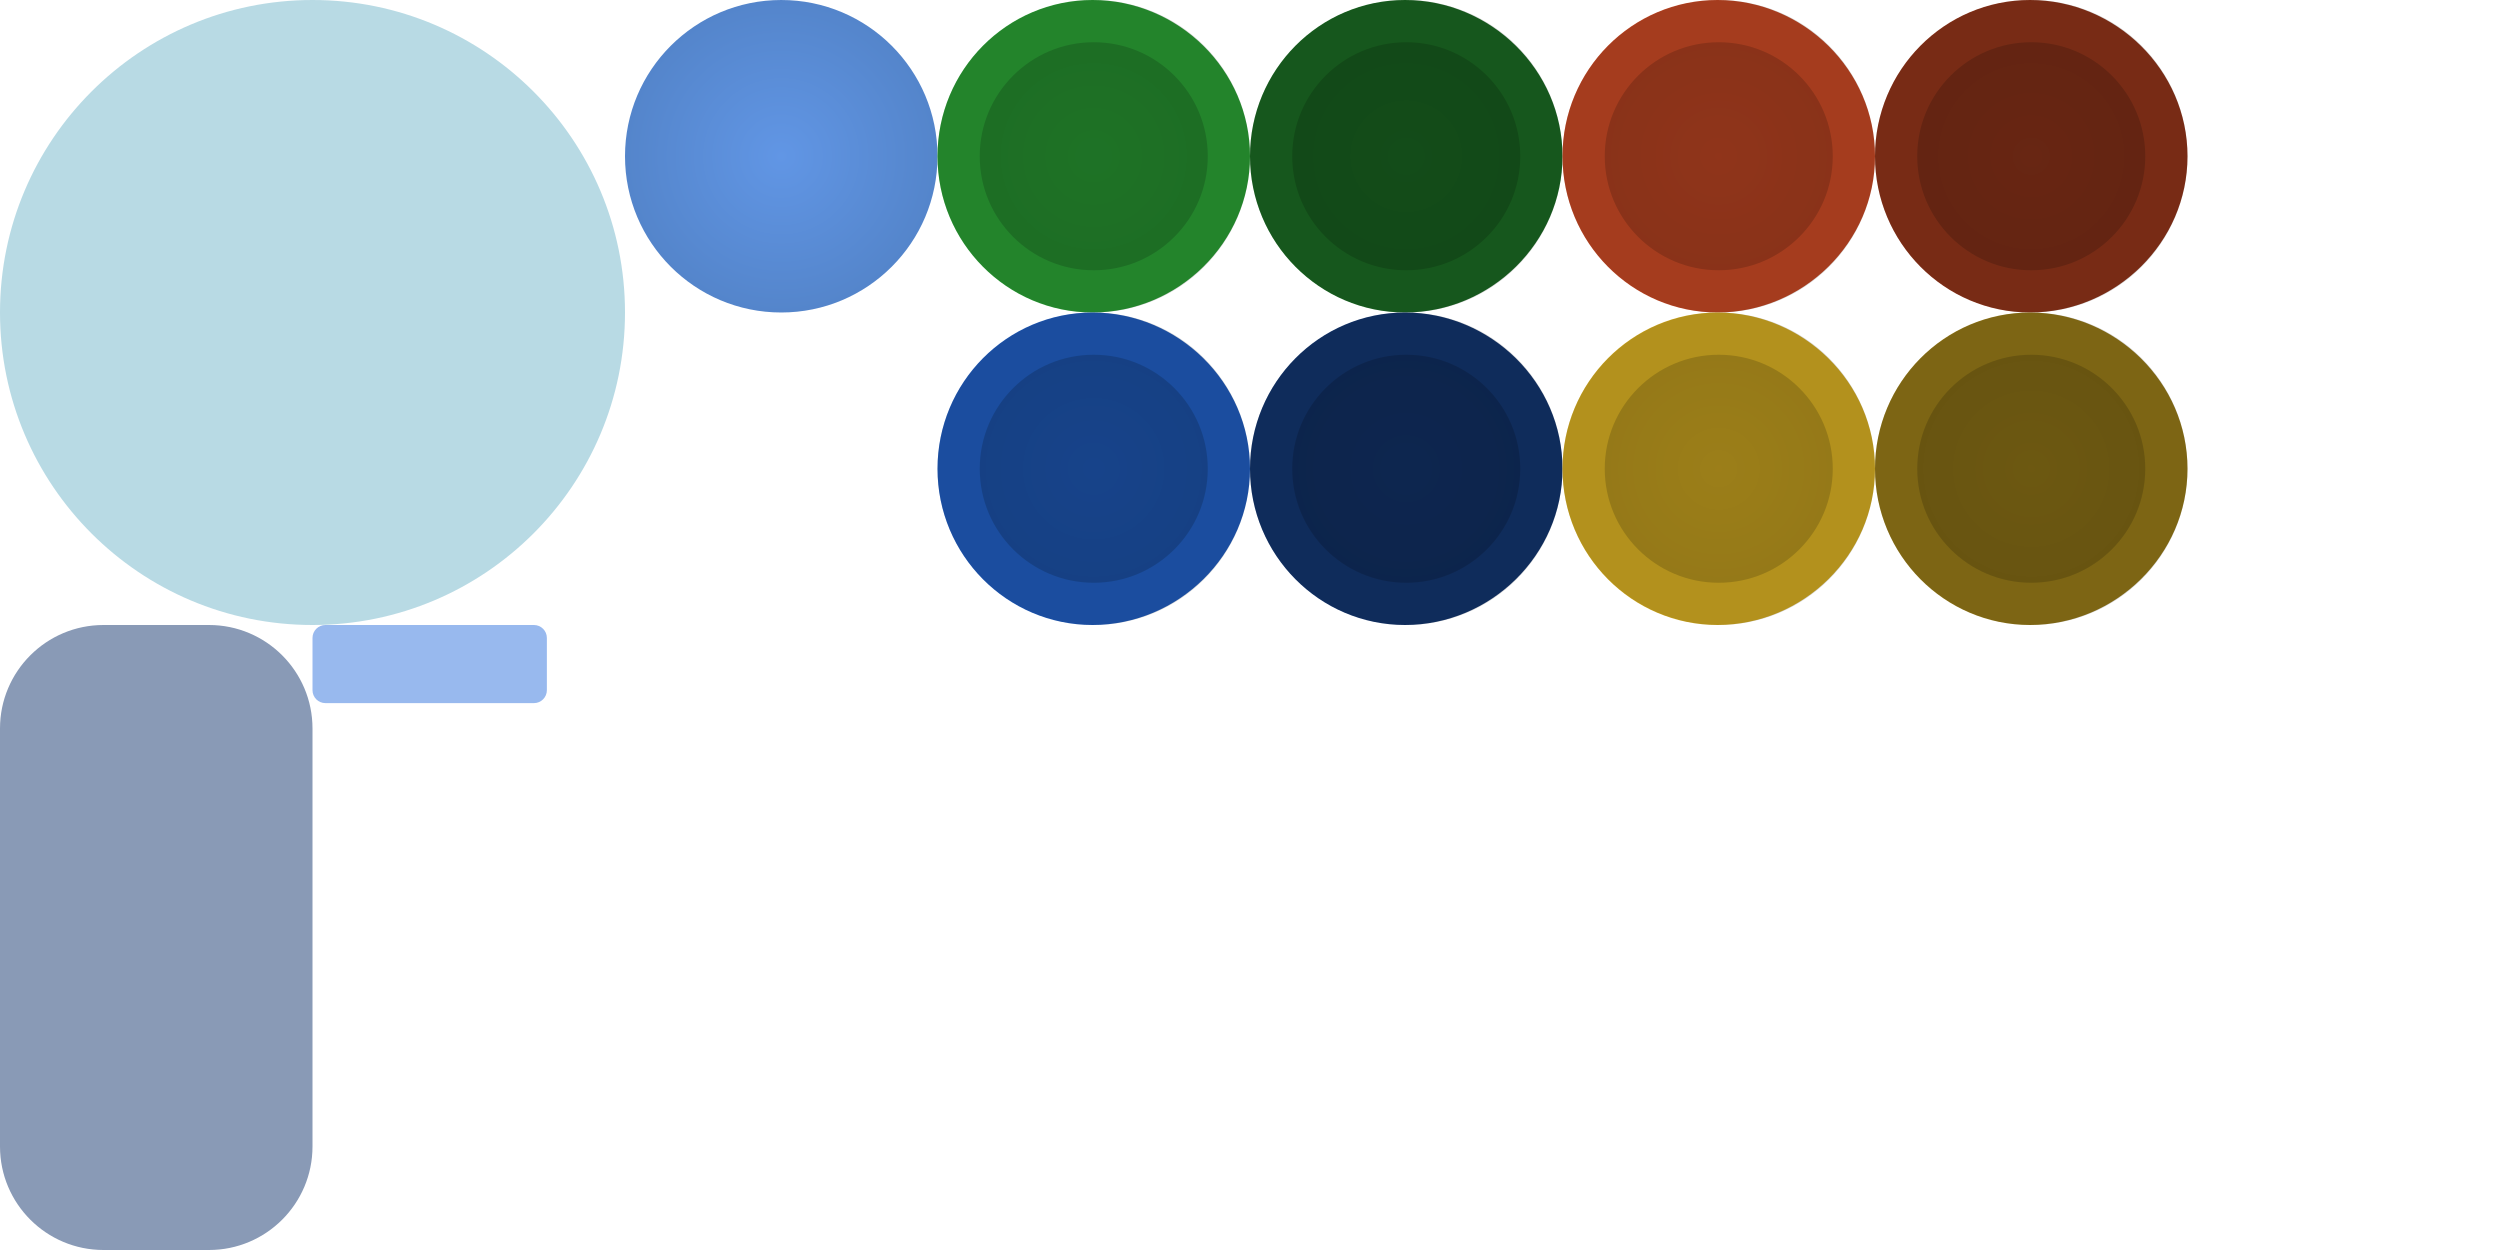
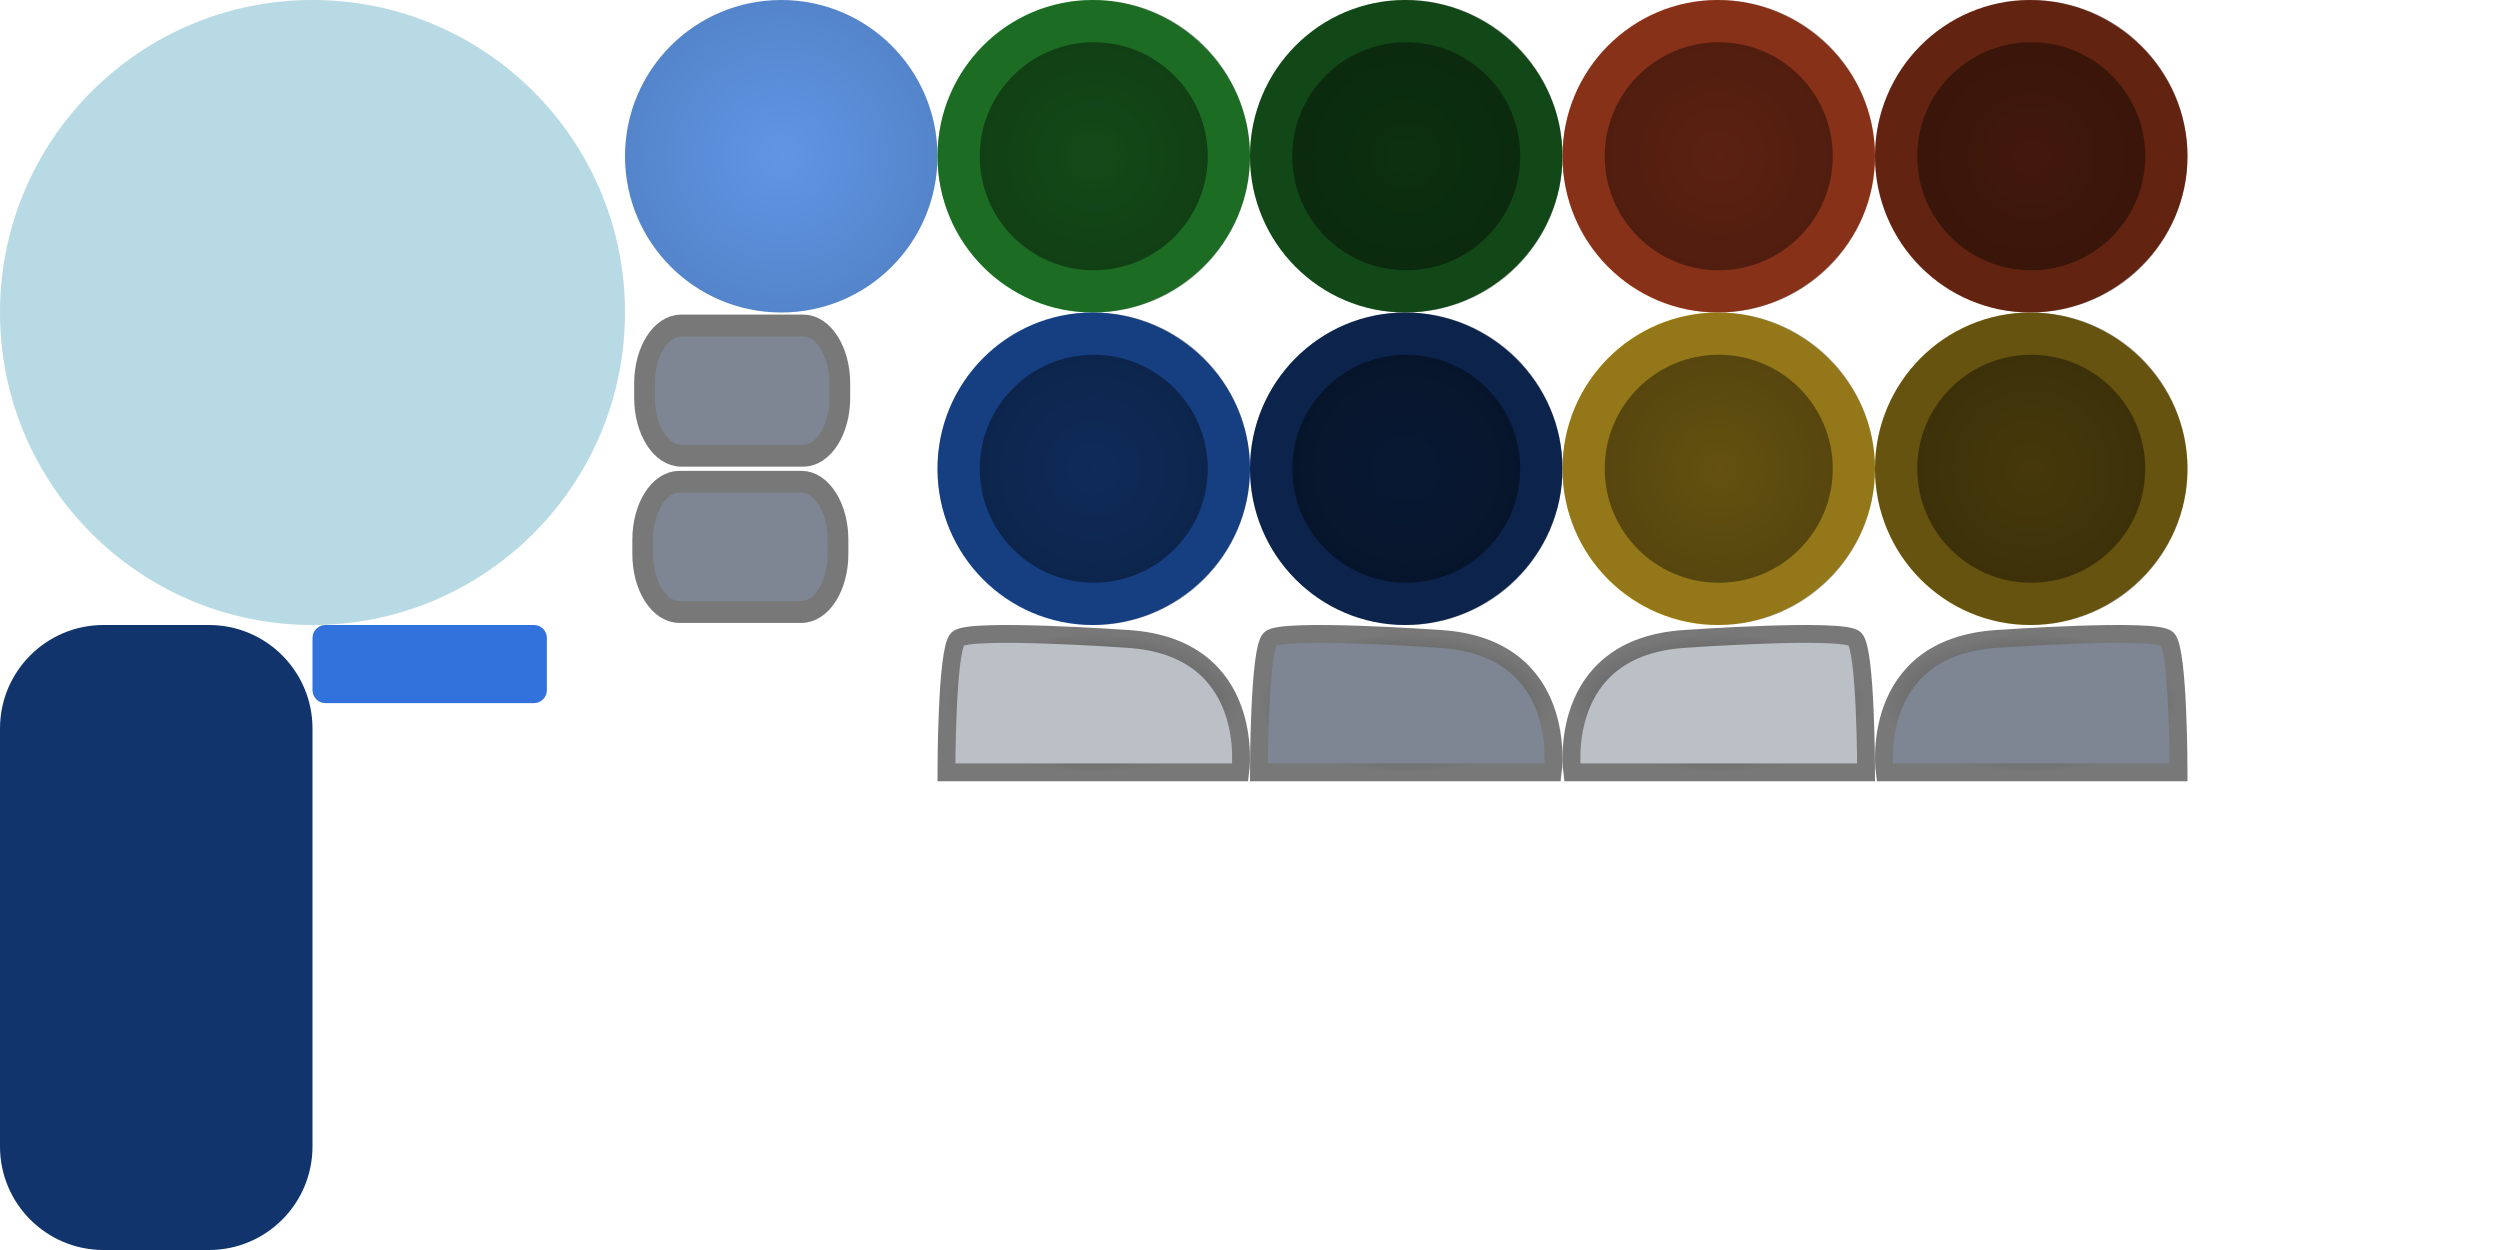
<svg xmlns="http://www.w3.org/2000/svg" xmlns:xlink="http://www.w3.org/1999/xlink" width="1024" height="512" viewBox="0 0 1024 512" id="svg2" version="1.1" style="enable-background:new">
  <defs id="defs4">
+     <linearGradient id="linearGradient4187">
+       <stop style="stop-color:#424242;stop-opacity:1" offset="0" id="stop4189" />
+       <stop style="stop-color:#787878;stop-opacity:1" offset="1" id="stop4191" />
+     </linearGradient>
    <linearGradient id="linearGradient4475">
      <stop id="stop4477" offset="0" style="stop-color:#787878;stop-opacity:1" />
      <stop id="stop4479" offset="1" style="stop-color:#636363;stop-opacity:1" />
    </linearGradient>
    <linearGradient id="linearGradient4180">
      <stop style="stop-color:#6196e5;stop-opacity:1;" offset="0" id="stop4463" />
      <stop style="stop-color:#5485cb;stop-opacity:1" offset="1" id="stop4465" />
    </linearGradient>
    <linearGradient id="linearGradient4174">
      <stop id="stop4176" offset="0" style="stop-color:#6196e5;stop-opacity:1;" />
      <stop id="stop4178" offset="1" style="stop-color:#5485cb;stop-opacity:1" />
    </linearGradient>
    <radialGradient xlink:href="#linearGradient4174" id="radialGradient4164" cx="320" cy="92.362" fx="320" fy="92.362" r="74" gradientUnits="userSpaceOnUse" gradientTransform="matrix(0.8648649,0,0,0.8648649,43.24325,524.4813)" />
    <radialGradient xlink:href="#linearGradient4180" id="radialGradient4172" cx="320" cy="92.362" fx="320" fy="92.362" r="74" gradientUnits="userSpaceOnUse" gradientTransform="matrix(0.8648649,0,0,0.8648649,43.24325,524.4813)" />
    <radialGradient xlink:href="#linearGradient4475" id="radialGradient4164-9" cx="320" cy="92.362" fx="320" fy="92.362" r="74" gradientUnits="userSpaceOnUse" gradientTransform="matrix(0.8648649,0,0,0.8648649,171.2432,496.1192)" />
    <radialGradient xlink:href="#linearGradient4475" id="radialGradient4867" gradientUnits="userSpaceOnUse" gradientTransform="matrix(0.8648649,0,0,0.8648649,299.2432,496.1192)" cx="320" cy="92.362" fx="320" fy="92.362" r="74" />
    <radialGradient xlink:href="#linearGradient4475" id="radialGradient4873" gradientUnits="userSpaceOnUse" gradientTransform="matrix(0.8648649,0,0,0.8648649,171.2432,624.1192)" cx="320" cy="92.362" fx="320" fy="92.362" r="74" />
    <radialGradient xlink:href="#linearGradient4475" id="radialGradient4875" gradientUnits="userSpaceOnUse" gradientTransform="matrix(0.8648649,0,0,0.8648649,299.2432,624.1192)" cx="320" cy="92.362" fx="320" fy="92.362" r="74" />
    <radialGradient xlink:href="#linearGradient4475" id="radialGradient4885" gradientUnits="userSpaceOnUse" gradientTransform="matrix(0.8648649,0,0,0.8648649,427.2432,496.1192)" cx="320" cy="92.362" fx="320" fy="92.362" r="74" />
    <radialGradient xlink:href="#linearGradient4475" id="radialGradient4887" gradientUnits="userSpaceOnUse" gradientTransform="matrix(0.8648649,0,0,0.8648649,555.2432,496.1192)" cx="320" cy="92.362" fx="320" fy="92.362" r="74" />
    <radialGradient xlink:href="#linearGradient4475" id="radialGradient4889" gradientUnits="userSpaceOnUse" gradientTransform="matrix(0.8648649,0,0,0.8648649,427.2432,624.1192)" cx="320" cy="92.362" fx="320" fy="92.362" r="74" />
    <radialGradient xlink:href="#linearGradient4475" id="radialGradient4891" gradientUnits="userSpaceOnUse" gradientTransform="matrix(0.8648649,0,0,0.8648649,555.2432,624.1192)" cx="320" cy="92.362" fx="320" fy="92.362" r="74" />
    <filter style="color-interpolation-filters:sRGB" id="filter4897">
      <feBlend mode="multiply" in2="BackgroundImage" id="feBlend4899" />
    </filter>
+     <radialGradient xlink:href="#linearGradient4187" id="radialGradient4193" cx="448" cy="800" fx="448" fy="800" r="64" gradientTransform="matrix(0.942841,0,0,0.4428795,25.6045,445.6967)" gradientUnits="userSpaceOnUse" />
+     <radialGradient xlink:href="#linearGradient4187" id="radialGradient4225" gradientUnits="userSpaceOnUse" gradientTransform="matrix(0.942841,0,0,0.4428795,153.6045,445.6967)" cx="448" cy="800" fx="448" fy="800" r="64" />
+     <radialGradient xlink:href="#linearGradient4187" id="radialGradient4270" gradientUnits="userSpaceOnUse" gradientTransform="matrix(-0.9428444,0,0,0.4428796,1126.397,445.6966)" cx="448" cy="800" fx="448" fy="800" r="64" />
+     <radialGradient xlink:href="#linearGradient4187" id="radialGradient4272" gradientUnits="userSpaceOnUse" gradientTransform="matrix(-0.9428464,0,0,0.4428791,1254.398,445.697)" cx="448" cy="800" fx="448" fy="800" r="64" />
+     <filter style="color-interpolation-filters:sRGB" id="filter4897-7">
+       <feBlend mode="multiply" in2="BackgroundImage" id="feBlend4899-6" />
+     </filter>
  </defs>
  <g id="layer1" transform="translate(0,-540.3622)" style="display:inline">
    <circle style="opacity:1;fill:#b8dae4;fill-opacity:1;stroke:none;stroke-width:20;stroke-miterlimit:4;stroke-dasharray:none;stroke-opacity:1" id="path4136" cx="128" cy="668.362" r="128" />
    <path style="opacity:1;fill:url(#radialGradient4164);fill-opacity:1;stroke:url(#radialGradient4172);stroke-width:17.297;stroke-miterlimit:4;stroke-dasharray:none;stroke-opacity:1" d="m 375.351,604.362 c 0,30.57 -24.782,55.351 -55.351,55.351 -30.57,0 -55.351,-24.782 -55.351,-55.351 0,-30.57 24.782,-55.351 55.351,-55.351 30.57,0 55.351,24.782 55.351,55.351 z" id="path4136-3" />
    <path style="opacity:1;fill:#299c33;fill-opacity:1;stroke:none;stroke-width:20;stroke-miterlimit:4;stroke-dasharray:none;stroke-opacity:1" d="m 512,604.362 c 0,35.346 -29.447,64 -64.511,64 -35.064,0 -63.489,-28.654 -63.489,-64 0,-35.346 28.425,-64 63.489,-64 35.064,0 64.511,28.654 64.511,64 z" id="path4528" />
    <path style="display:inline;opacity:1;fill:#1a6722;fill-opacity:1;stroke:none;stroke-width:20;stroke-miterlimit:4;stroke-dasharray:none;stroke-opacity:1" d="m 640,604.362 c 0,35.346 -29.447,64 -64.511,64 -35.064,0 -63.489,-28.654 -63.489,-64 0,-35.346 28.425,-64 63.489,-64 35.064,0 64.511,28.654 64.511,64 z" id="path4528-3" />
    <path style="display:inline;opacity:1;fill:#1f5bbc;fill-opacity:1;stroke:none;stroke-width:20;stroke-miterlimit:4;stroke-dasharray:none;stroke-opacity:1" d="m 512,732.362 c 0,35.346 -29.447,64 -64.511,64 -35.064,0 -63.489,-28.654 -63.489,-64 0,-35.346 28.425,-64 63.489,-64 35.064,0 64.511,28.654 64.511,64 z" id="path4528-9" />
    <path style="display:inline;opacity:1;fill:#12346c;fill-opacity:1;stroke:none;stroke-width:20;stroke-miterlimit:4;stroke-dasharray:none;stroke-opacity:1" d="m 640,732.362 c 0,35.346 -29.447,64 -64.511,64 -35.064,0 -63.489,-28.654 -63.489,-64 0,-35.346 28.425,-64 63.489,-64 35.064,0 64.511,28.654 64.511,64 z" id="path4528-3-0" />
    <path style="display:inline;opacity:1;fill:#c34723;fill-opacity:1;stroke:none;stroke-width:20;stroke-miterlimit:4;stroke-dasharray:none;stroke-opacity:1" d="m 768,604.362 c 0,35.346 -29.447,64 -64.511,64 -35.064,0 -63.489,-28.654 -63.489,-64 0,-35.346 28.425,-64 63.489,-64 35.064,0 64.511,28.654 64.511,64 z" id="path4528-5" />
    <path style="display:inline;opacity:1;fill:#8d3319;fill-opacity:1;stroke:none;stroke-width:20;stroke-miterlimit:4;stroke-dasharray:none;stroke-opacity:1" d="m 896,604.362 c 0,35.346 -29.447,64 -64.511,64 -35.064,0 -63.489,-28.654 -63.489,-64 0,-35.346 28.425,-64 63.489,-64 35.064,0 64.511,28.654 64.511,64 z" id="path4528-3-7" />
    <path style="display:inline;opacity:1;fill:#d4ac22;fill-opacity:1;stroke:none;stroke-width:20;stroke-miterlimit:4;stroke-dasharray:none;stroke-opacity:1" d="m 768,732.362 c 0,35.346 -29.447,64 -64.511,64 -35.064,0 -63.489,-28.654 -63.489,-64 0,-35.346 28.425,-64 63.489,-64 35.064,0 64.511,28.654 64.511,64 z" id="path4528-9-1" />
    <path style="display:inline;opacity:1;fill:#947817;fill-opacity:1;stroke:none;stroke-width:20;stroke-miterlimit:4;stroke-dasharray:none;stroke-opacity:1" d="m 896,732.362 c 0,35.346 -29.447,64 -64.511,64 -35.064,0 -63.489,-28.654 -63.489,-64 0,-35.346 28.425,-64 63.489,-64 35.064,0 64.511,28.654 64.511,64 z" id="path4528-3-0-0" />
+     <rect style="display:inline;opacity:1;fill:#7d8692;fill-opacity:1;stroke:#787878;stroke-width:9.196;stroke-miterlimit:4;stroke-dasharray:none;stroke-opacity:1;filter:url(#filter4897);enable-background:new" id="rect4278" width="86.804" height="54.804" x="270" y="672.362" ry="24.357" rx="16.276" transform="matrix(0.9216934,0,0,0.9731357,15.13782,19.39416)" />
+     <path transform="translate(0,28.36216)" style="display:inline;opacity:1;fill:#bbc0c6;fill-opacity:1;stroke:url(#radialGradient4193);stroke-width:7.311;stroke-miterlimit:4;stroke-dasharray:none;stroke-opacity:1;filter:url(#filter4897);enable-background:new" d="m 392.285,773.681 c 4.629,-4.555 69.441,0 69.441,0 53.443,3.287 46.294,54.664 46.294,54.664 l -120.365,0 c 0,0 0,-50.109 4.629,-54.664 z" id="rect4184" />
+     <path transform="translate(0,28.36216)" id="path4223" d="m 520.285,773.681 c 4.629,-4.555 69.441,0 69.441,0 53.443,3.287 46.294,54.664 46.294,54.664 l -120.365,0 c 0,0 0,-50.109 4.629,-54.664 z" style="display:inline;opacity:1;fill:#7d8692;fill-opacity:1;stroke:url(#radialGradient4225);stroke-width:7.311;stroke-miterlimit:4;stroke-dasharray:none;stroke-opacity:1;filter:url(#filter4897);enable-background:new" />
+     <path transform="translate(0,28.36216)" id="path4266" d="m 759.715,773.681 c -4.629,-4.555 -69.442,0 -69.442,0 -53.443,3.287 -46.294,54.664 -46.294,54.664 l 120.366,0 c 0,0 0,-50.109 -4.629,-54.664 z" style="display:inline;opacity:1;fill:#bbc0c6;fill-opacity:1;stroke:url(#radialGradient4270);stroke-width:7.311;stroke-miterlimit:4;stroke-dasharray:none;stroke-opacity:1;filter:url(#filter4897);enable-background:new" />
+     <path transform="translate(0,28.36216)" style="display:inline;opacity:1;fill:#7d8692;fill-opacity:1;stroke:url(#radialGradient4272);stroke-width:7.311;stroke-miterlimit:4;stroke-dasharray:none;stroke-opacity:1;filter:url(#filter4897);enable-background:new" d="m 887.715,773.681 c -4.629,-4.555 -69.442,0 -69.442,0 -53.443,3.287 -46.295,54.664 -46.295,54.664 l 120.366,0 c 0,0 0,-50.109 -4.629,-54.664 z" id="path4268" />
+     <rect transform="translate(0,28.36216)" style="display:inline;opacity:1;fill:#3172dd;fill-opacity:1;stroke:none;stroke-width:20;stroke-miterlimit:4;stroke-dasharray:none;stroke-opacity:1;filter:url(#filter4897);enable-background:new" id="rect4901" width="96" height="32" x="128" y="768" ry="5.3" />
+     <rect transform="translate(0,28.36216)" ry="42.402" y="768" x="0" height="256" width="128" id="rect4924" style="display:inline;opacity:1;fill:#12346c;fill-opacity:1;stroke:none;stroke-width:20;stroke-miterlimit:4;stroke-dasharray:none;stroke-opacity:1;filter:url(#filter4897);enable-background:new" />
+     <rect style="display:inline;opacity:1;fill:#7d8692;fill-opacity:1;stroke:#787878;stroke-width:9.196;stroke-miterlimit:4;stroke-dasharray:none;stroke-opacity:1;filter:url(#filter4897-7);enable-background:new" id="rect4278-0" width="86.804" height="54.804" x="270" y="672.362" ry="24.357" rx="16.276" transform="matrix(0.9216934,0,0,0.9731357,14.38958,83.3979)" />
  </g>
-   <g id="layer2" style="display:inline;opacity:0.497;filter:url(#filter4897)" transform="translate(0,-512)">
+   <g id="layer2" style="display:inline;opacity:1;filter:url(#filter4897)" transform="translate(0,-512)">
    <path style="display:inline;opacity:1;fill:url(#radialGradient4164-9);fill-opacity:1;stroke:#b1b1b1;stroke-width:17.297;stroke-miterlimit:4;stroke-dasharray:none;stroke-opacity:1" d="m 503.351,576 c 0,30.57 -24.782,55.351 -55.351,55.351 -30.57,0 -55.351,-24.782 -55.351,-55.351 0,-30.57 24.782,-55.351 55.351,-55.351 30.57,0 55.351,24.782 55.351,55.351 z" id="path4136-3-1" />
    <path id="path4865" d="m 631.351,576 c 0,30.57 -24.782,55.351 -55.351,55.351 -30.57,0 -55.351,-24.782 -55.351,-55.351 0,-30.57 24.782,-55.351 55.351,-55.351 30.57,0 55.351,24.782 55.351,55.351 z" style="display:inline;opacity:1;fill:url(#radialGradient4867);fill-opacity:1;stroke:#b1b1b1;stroke-width:17.297;stroke-miterlimit:4;stroke-dasharray:none;stroke-opacity:1" />
    <path id="path4869" d="m 503.351,704 c 0,30.57 -24.782,55.351 -55.351,55.351 -30.57,0 -55.351,-24.782 -55.351,-55.351 0,-30.57 24.782,-55.351 55.351,-55.351 30.57,0 55.351,24.782 55.351,55.351 z" style="display:inline;opacity:1;fill:url(#radialGradient4873);fill-opacity:1;stroke:#b1b1b1;stroke-width:17.297;stroke-miterlimit:4;stroke-dasharray:none;stroke-opacity:1" />
    <path style="display:inline;opacity:1;fill:url(#radialGradient4875);fill-opacity:1;stroke:#b1b1b1;stroke-width:17.297;stroke-miterlimit:4;stroke-dasharray:none;stroke-opacity:1" d="m 631.351,704 c 0,30.57 -24.782,55.351 -55.351,55.351 -30.57,0 -55.351,-24.782 -55.351,-55.351 0,-30.57 24.782,-55.351 55.351,-55.351 30.57,0 55.351,24.782 55.351,55.351 z" id="path4871" />
    <path id="path4877" d="m 759.351,576 c 0,30.57 -24.782,55.351 -55.351,55.351 -30.57,0 -55.351,-24.782 -55.351,-55.351 0,-30.57 24.782,-55.351 55.351,-55.351 30.57,0 55.351,24.782 55.351,55.351 z" style="display:inline;opacity:1;fill:url(#radialGradient4885);fill-opacity:1;stroke:#b1b1b1;stroke-width:17.297;stroke-miterlimit:4;stroke-dasharray:none;stroke-opacity:1" />
    <path style="display:inline;opacity:1;fill:url(#radialGradient4887);fill-opacity:1;stroke:#b1b1b1;stroke-width:17.297;stroke-miterlimit:4;stroke-dasharray:none;stroke-opacity:1" d="m 887.351,576 c 0,30.57 -24.782,55.351 -55.351,55.351 -30.57,0 -55.351,-24.782 -55.351,-55.351 0,-30.57 24.782,-55.351 55.351,-55.351 30.57,0 55.351,24.782 55.351,55.351 z" id="path4879" />
    <path style="display:inline;opacity:1;fill:url(#radialGradient4889);fill-opacity:1;stroke:#b1b1b1;stroke-width:17.297;stroke-miterlimit:4;stroke-dasharray:none;stroke-opacity:1" d="m 759.351,704 c 0,30.57 -24.782,55.351 -55.351,55.351 -30.57,0 -55.351,-24.782 -55.351,-55.351 0,-30.57 24.782,-55.351 55.351,-55.351 30.57,0 55.351,24.782 55.351,55.351 z" id="path4881" />
    <path id="path4883" d="m 887.351,704 c 0,30.57 -24.782,55.351 -55.351,55.351 -30.57,0 -55.351,-24.782 -55.351,-55.351 0,-30.57 24.782,-55.351 55.351,-55.351 30.57,0 55.351,24.782 55.351,55.351 z" style="display:inline;opacity:1;fill:url(#radialGradient4891);fill-opacity:1;stroke:#b1b1b1;stroke-width:17.297;stroke-miterlimit:4;stroke-dasharray:none;stroke-opacity:1" />
-     <rect style="opacity:1;fill:#3172dd;fill-opacity:1;stroke:none;stroke-width:20;stroke-miterlimit:4;stroke-dasharray:none;stroke-opacity:1" id="rect4901" width="96" height="32" x="128" y="768" ry="5.3" />
-     <rect ry="42.402" y="768" x="0" height="256" width="128" id="rect4924" style="opacity:1;fill:#12346c;fill-opacity:1;stroke:none;stroke-width:20;stroke-miterlimit:4;stroke-dasharray:none;stroke-opacity:1" />
  </g>
</svg>
